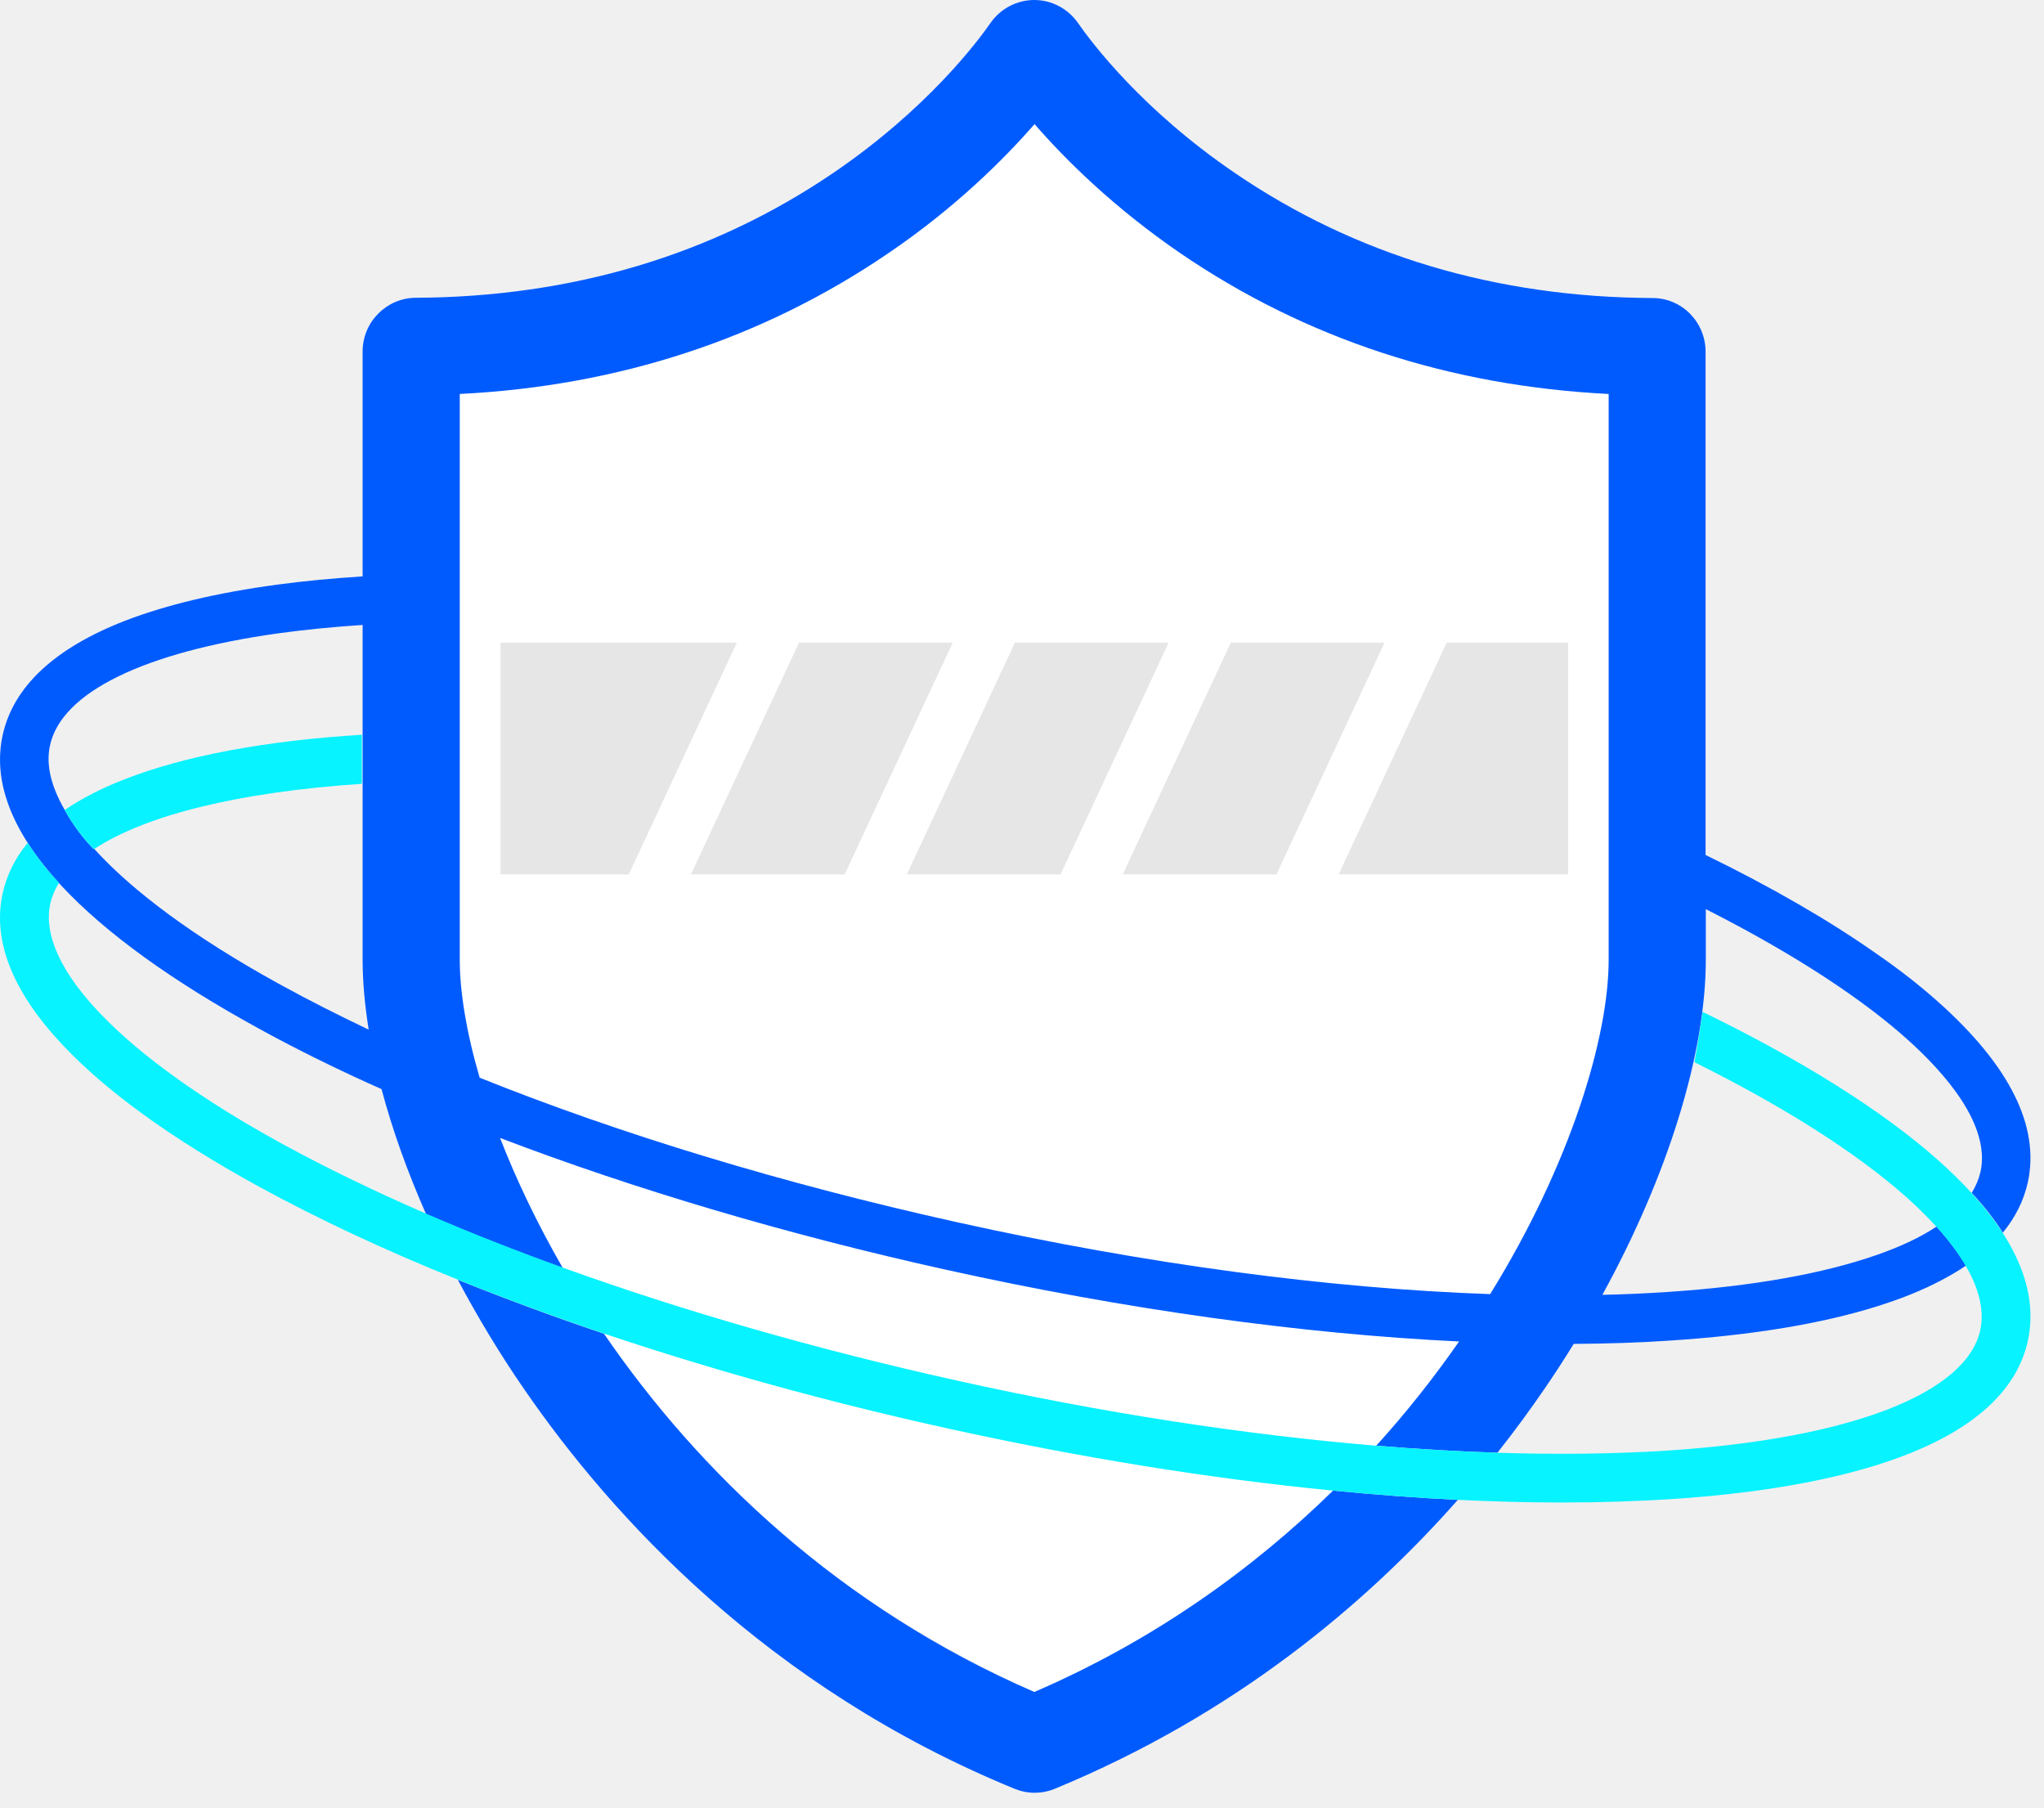
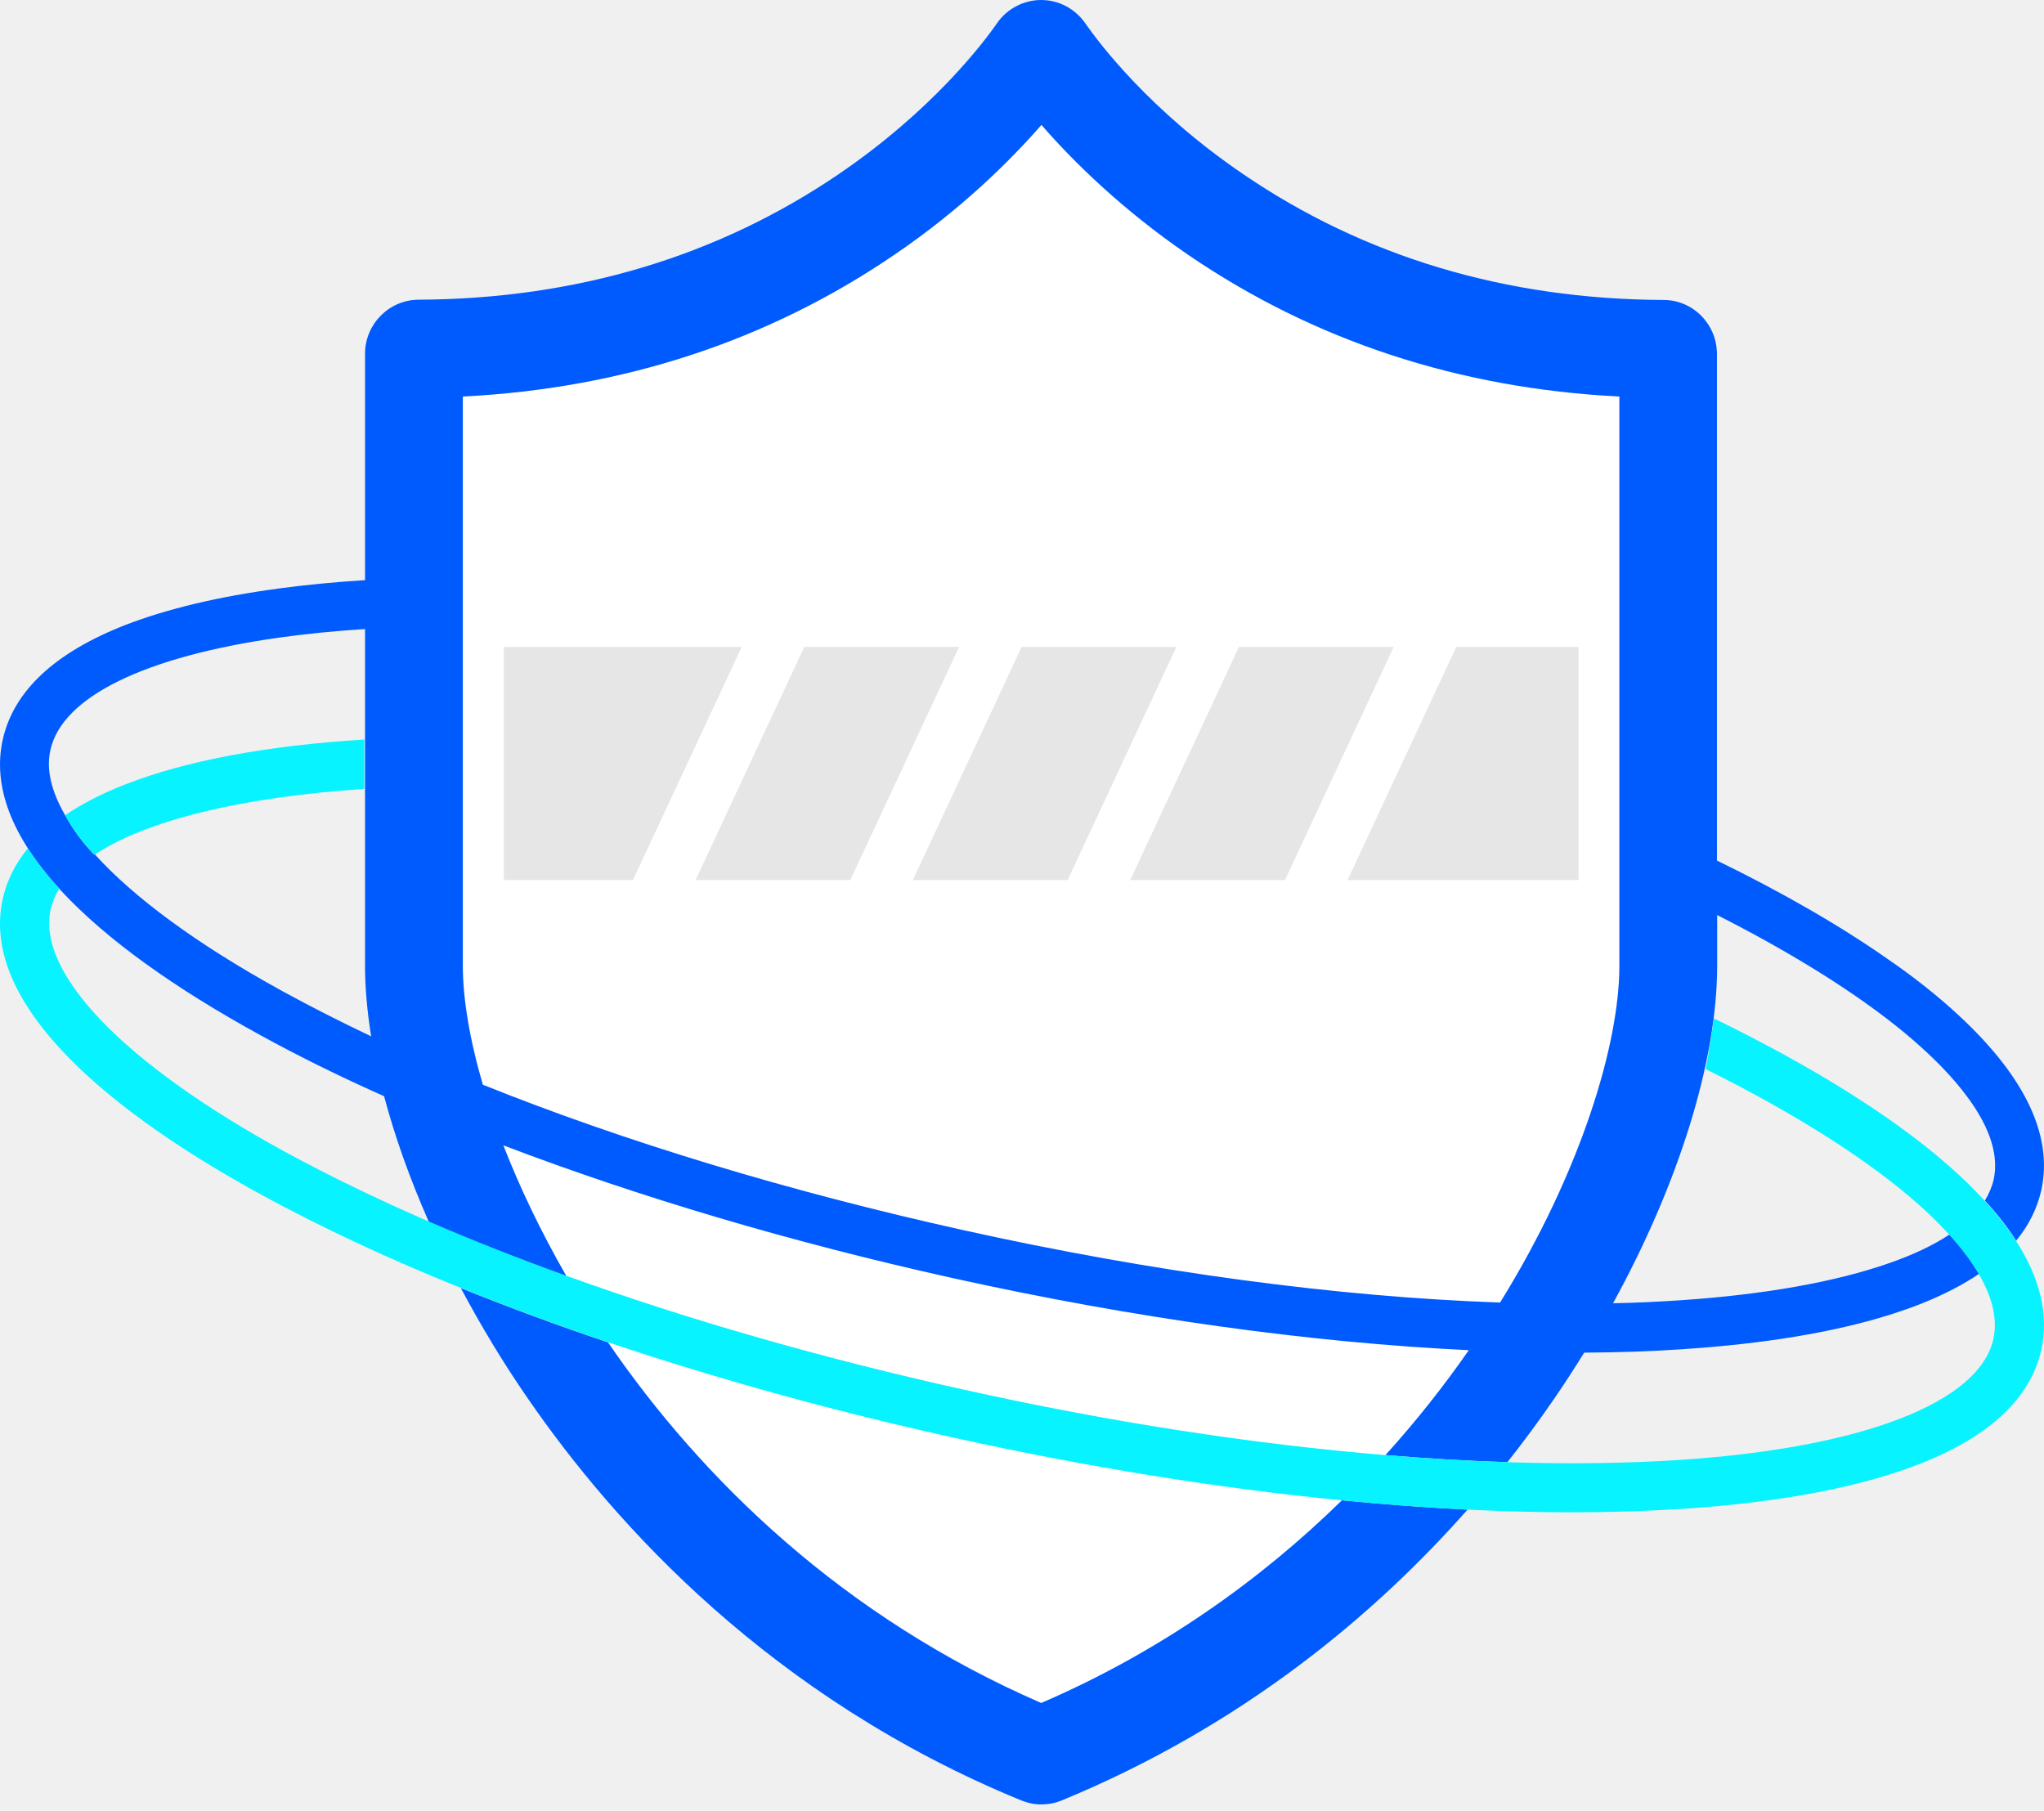
- <svg xmlns="http://www.w3.org/2000/svg" width="121" height="107" viewBox="0 0 121 107" fill="none">
-   <path d="M69.884 14.994C65.916 12.292 63.056 9.431 61.244 7.346C59.433 9.431 56.557 12.277 52.575 14.994C45.143 20.055 36.632 22.844 27.216 23.318V56.8C27.216 58.022 27.374 59.446 27.704 61.027C27.704 61.027 31.802 86.818 61.244 100.145C61.244 100.145 82.622 92.051 92.009 69.379C94.194 64.391 95.23 59.92 95.23 56.8V23.318C85.813 22.844 77.302 20.055 69.884 14.994Z" fill="white" />
-   <path d="M75.563 51.754L81.96 38.039H72.86L66.462 51.754H75.563ZM47.299 38.039L40.902 51.754H50.002L56.399 38.039H47.299ZM69.18 38.039H60.079L53.682 51.754H62.782L69.18 38.039ZM29.631 38.039V51.754H37.221L43.619 38.039H29.631ZM92.828 51.754V38.039H85.64L79.243 51.754H92.828Z" fill="#E6E6E6" />
-   <path d="M61.23 100.145C49.672 95.142 41.305 87.048 35.755 78.94C32.751 77.933 29.861 76.855 27.101 75.748C28.265 77.933 29.574 80.118 31.026 82.218C36.158 89.679 45.359 99.843 60.037 105.866C60.425 106.024 60.828 106.111 61.23 106.111C61.633 106.111 62.035 106.039 62.423 105.881C73.105 101.482 80.882 94.912 86.302 88.773C83.901 88.658 81.429 88.471 78.913 88.227C74.154 92.885 68.289 97.097 61.23 100.145ZM114.738 59.302C113.674 58.353 112.452 57.39 111.072 56.441C108.269 54.471 104.862 52.502 100.966 50.604V20.817C100.966 19.063 99.557 17.64 97.832 17.64C88.559 17.596 80.25 15.109 73.119 10.25C67.584 6.484 64.609 2.501 63.818 1.366C63.228 0.518 62.265 0 61.23 0C60.209 0 59.232 0.503 58.642 1.351C57.852 2.487 54.861 6.469 49.327 10.236C42.182 15.095 33.858 17.582 24.6 17.625C22.874 17.64 21.466 19.063 21.466 20.802V34.115C19.683 34.23 18.001 34.388 16.419 34.603C12.869 35.078 9.85 35.797 7.391 36.746C3.222 38.37 0.793 40.642 0.16 43.502C-0.444 46.234 0.678 49.167 3.467 52.243L3.481 52.258C3.538 52.315 3.582 52.373 3.639 52.43C6.241 55.219 10.18 58.066 15.356 60.898C15.701 61.084 16.06 61.286 16.419 61.473C18.346 62.493 20.416 63.5 22.587 64.463C23.219 66.849 24.111 69.336 25.218 71.852C27.777 72.959 30.479 74.023 33.312 75.044C31.788 72.398 30.551 69.796 29.602 67.353C37.553 70.386 46.552 73.06 56.026 75.159C66.664 77.516 77.073 78.954 86.374 79.4C84.922 81.484 83.298 83.555 81.472 85.567C83.93 85.768 86.331 85.912 88.645 85.984C89.681 84.676 90.601 83.411 91.42 82.218C92.024 81.341 92.599 80.449 93.16 79.543C95.158 79.529 97.07 79.472 98.924 79.342C103.741 79.026 107.823 78.35 111.087 77.33C111.806 77.1 112.481 76.87 113.114 76.611C114.365 76.108 115.457 75.532 116.377 74.914C115.903 74.109 115.299 73.333 114.638 72.6C113.689 73.232 112.496 73.793 111.087 74.282C107.967 75.374 103.769 76.136 98.738 76.467C97.487 76.553 96.193 76.611 94.856 76.639C98.709 69.624 100.98 62.393 100.98 56.786V53.81C105.006 55.852 108.427 57.95 111.087 60.006C111.719 60.495 112.294 60.969 112.841 61.458C115.184 63.543 117.844 66.605 117.24 69.365C117.139 69.796 116.967 70.199 116.722 70.602C117.455 71.392 118.074 72.183 118.562 72.959C119.31 72.053 119.799 71.061 120.043 69.983C120.762 66.677 118.979 63.083 114.738 59.302ZM16.736 58.353C16.635 58.295 16.52 58.238 16.419 58.181C11.546 55.492 7.851 52.761 5.565 50.23C5.551 50.23 5.551 50.245 5.537 50.245C4.631 49.325 4.042 48.318 3.826 47.93C3.021 46.536 2.705 45.256 2.963 44.106C3.653 40.958 8.57 38.6 16.419 37.493C17.986 37.278 19.669 37.105 21.466 36.99V56.8C21.466 58.094 21.595 59.489 21.825 60.941C20.042 60.093 18.331 59.23 16.736 58.353ZM95.23 56.8C95.23 61.358 93.001 68.862 88.214 76.596C78.668 76.266 67.8 74.814 56.658 72.341C46.408 70.07 36.733 67.137 28.395 63.787C27.604 61.084 27.216 58.684 27.216 56.8V23.318C36.632 22.844 45.143 20.055 52.576 14.994C56.558 12.292 59.419 9.431 61.245 7.346C63.056 9.431 65.917 12.277 69.885 14.994C77.303 20.055 85.813 22.844 95.23 23.318V56.8Z" fill="#005BFF" />
-   <path d="M21.422 43.488C15.658 43.847 10.928 44.739 7.391 46.119C6.011 46.651 4.818 47.269 3.826 47.944C4.257 48.692 4.847 49.454 5.565 50.259C8.613 48.246 14.119 46.881 21.422 46.392V43.488Z" fill="#06F3FF" />
-   <path d="M3.811 47.931C4.027 48.32 4.631 49.326 5.522 50.246C5.536 50.246 5.536 50.232 5.551 50.232C4.846 49.441 4.257 48.679 3.811 47.931C3.826 47.931 3.826 47.931 3.811 47.931ZM118.548 72.96C118.045 72.184 117.426 71.393 116.708 70.603C116.118 69.97 115.471 69.323 114.738 68.676C111.46 65.758 106.673 62.753 100.793 59.892C100.736 60.281 100.477 62.006 100.304 62.868C105.595 65.499 109.879 68.216 112.826 70.833C113.43 71.365 114.048 71.968 114.623 72.601C115.284 73.32 115.888 74.111 116.362 74.915C117.096 76.166 117.498 77.489 117.225 78.74C116.391 82.492 109.476 85.151 98.737 85.856C95.603 86.057 92.21 86.1 88.645 85.985C86.331 85.913 83.93 85.77 81.472 85.568C73.68 84.921 65.255 83.627 56.658 81.716C48.363 79.875 40.456 77.604 33.326 75.031C30.494 74.01 27.791 72.946 25.232 71.839C22.184 70.516 19.338 69.136 16.75 67.727C7.305 62.566 2.158 57.233 2.977 53.481C3.078 53.049 3.251 52.632 3.495 52.244L3.481 52.23C3.351 52.1 2.532 51.267 1.64 49.887C0.893 50.792 0.404 51.784 0.16 52.862C-0.458 55.651 0.72 58.656 3.653 61.79C6.255 64.579 10.194 67.425 15.37 70.258C18.878 72.17 22.831 74.024 27.13 75.749C29.875 76.856 32.765 77.92 35.784 78.941C42.109 81.069 48.938 82.966 56.04 84.533C63.918 86.273 71.667 87.523 78.927 88.228C81.457 88.472 83.93 88.659 86.316 88.774C88.43 88.875 90.471 88.932 92.455 88.932C94.698 88.932 96.868 88.86 98.924 88.731C104.804 88.343 109.577 87.423 113.113 86C117.096 84.389 119.425 82.161 120.043 79.372C120.488 77.331 119.985 75.189 118.548 72.96Z" fill="#06F3FF" />
-   <path d="M3.481 52.242C3.481 52.242 3.466 52.242 3.466 52.228C3.466 52.228 3.481 52.228 3.481 52.242Z" fill="#06F3FF" />
+ <svg xmlns="http://www.w3.org/2000/svg" width="70" height="62" viewBox="0 0 70 62" fill="none">
+   <path d="M40.698 8.732C38.387 7.158 36.721 5.492 35.666 4.278C34.611 5.492 32.937 7.15 30.618 8.732C26.29 11.679 21.333 13.303 15.849 13.579V33.078C15.849 33.79 15.941 34.619 16.134 35.54C16.134 35.54 18.52 50.559 35.666 58.32C35.666 58.32 48.116 53.607 53.583 40.404C54.855 37.499 55.458 34.895 55.458 33.078V13.579C49.974 13.303 45.018 11.679 40.698 8.732Z" fill="white" />
+   <path d="M44.005 30.14L47.73 22.153H42.431L38.705 30.14H44.005ZM27.545 22.153L23.82 30.14H29.119L32.845 22.153H27.545ZM40.288 22.153H34.988L31.262 30.14H36.562L40.288 22.153ZM17.256 22.153V30.14H21.676L25.402 22.153H17.256ZM54.06 30.14V22.153H49.874L46.148 30.14H54.06Z" fill="#E6E6E6" />
+   <path d="M35.658 58.321C28.927 55.407 24.054 50.693 20.823 45.971C19.073 45.386 17.39 44.758 15.783 44.113C16.461 45.386 17.223 46.658 18.068 47.88C21.057 52.225 26.415 58.145 34.963 61.653C35.189 61.745 35.424 61.795 35.658 61.795C35.893 61.795 36.127 61.753 36.353 61.661C42.574 59.099 47.103 55.273 50.259 51.698C48.861 51.631 47.421 51.522 45.956 51.38C43.185 54.093 39.769 56.546 35.658 58.321ZM66.819 34.535C66.2 33.983 65.488 33.422 64.684 32.869C63.052 31.722 61.068 30.575 58.799 29.47V12.123C58.799 11.101 57.978 10.273 56.974 10.273C51.574 10.248 46.734 8.799 42.582 5.969C39.359 3.776 37.626 1.457 37.165 0.795C36.822 0.301 36.261 0 35.658 0C35.064 0 34.494 0.293 34.151 0.787C33.691 1.448 31.949 3.767 28.726 5.961C24.565 8.791 19.718 10.239 14.326 10.264C13.321 10.273 12.501 11.101 12.501 12.114V19.867C11.463 19.934 10.483 20.026 9.562 20.152C7.494 20.428 5.736 20.847 4.304 21.399C1.876 22.345 0.462 23.668 0.093 25.334C-0.258 26.925 0.395 28.633 2.019 30.424L2.027 30.433C2.061 30.466 2.086 30.5 2.119 30.533C3.635 32.157 5.929 33.815 8.943 35.465C9.144 35.573 9.353 35.691 9.562 35.799C10.684 36.394 11.89 36.98 13.154 37.541C13.522 38.931 14.041 40.379 14.686 41.844C16.176 42.489 17.75 43.108 19.399 43.703C18.512 42.162 17.792 40.647 17.239 39.224C21.869 40.99 27.11 42.547 32.627 43.77C38.823 45.143 44.884 45.98 50.301 46.239C49.456 47.453 48.509 48.659 47.446 49.831C48.878 49.948 50.276 50.032 51.624 50.074C52.227 49.312 52.763 48.575 53.24 47.88C53.591 47.37 53.926 46.851 54.253 46.323C55.416 46.315 56.53 46.281 57.61 46.206C60.415 46.022 62.792 45.628 64.693 45.034C65.111 44.9 65.505 44.766 65.873 44.615C66.602 44.322 67.238 43.987 67.774 43.627C67.498 43.158 67.146 42.706 66.761 42.279C66.208 42.648 65.513 42.974 64.693 43.259C62.876 43.895 60.431 44.339 57.501 44.532C56.773 44.582 56.019 44.615 55.241 44.632C57.484 40.546 58.807 36.335 58.807 33.07V31.337C61.151 32.526 63.144 33.748 64.693 34.945C65.061 35.23 65.396 35.506 65.714 35.791C67.079 37.005 68.628 38.788 68.276 40.396C68.218 40.647 68.117 40.881 67.975 41.116C68.402 41.576 68.762 42.037 69.046 42.489C69.482 41.961 69.766 41.384 69.909 40.756C70.327 38.83 69.289 36.737 66.819 34.535ZM9.746 33.983C9.688 33.949 9.621 33.916 9.562 33.882C6.724 32.316 4.572 30.726 3.241 29.252C3.233 29.252 3.233 29.261 3.224 29.261C2.697 28.725 2.354 28.139 2.228 27.913C1.759 27.101 1.575 26.356 1.726 25.686C2.128 23.852 4.991 22.479 9.562 21.835C10.475 21.709 11.454 21.608 12.501 21.542V33.078C12.501 33.832 12.576 34.644 12.71 35.49C11.672 34.996 10.676 34.493 9.746 33.983ZM55.458 33.078C55.458 35.732 54.161 40.103 51.373 44.607C45.814 44.414 39.484 43.569 32.996 42.129C27.026 40.806 21.392 39.098 16.536 37.147C16.076 35.573 15.85 34.175 15.85 33.078V13.58C21.333 13.303 26.29 11.679 30.618 8.732C32.937 7.158 34.603 5.492 35.666 4.278C36.721 5.492 38.388 7.15 40.698 8.732C45.018 11.679 49.974 13.303 55.458 13.58V33.078Z" fill="#005BFF" />
+   <path d="M12.476 25.326C9.118 25.535 6.364 26.054 4.304 26.858C3.501 27.168 2.806 27.528 2.228 27.921C2.479 28.356 2.823 28.8 3.241 29.269C5.016 28.097 8.223 27.302 12.476 27.017V25.326Z" fill="#06F3FF" />
+   <path d="M2.22 27.914C2.345 28.14 2.697 28.726 3.216 29.262C3.224 29.262 3.224 29.253 3.233 29.253C2.822 28.793 2.479 28.349 2.22 27.914C2.228 27.914 2.228 27.914 2.22 27.914ZM69.038 42.489C68.745 42.037 68.385 41.577 67.966 41.117C67.623 40.748 67.246 40.371 66.819 39.995C64.91 38.295 62.122 36.545 58.698 34.879C58.665 35.105 58.514 36.11 58.413 36.612C61.494 38.144 63.989 39.727 65.706 41.25C66.057 41.56 66.417 41.912 66.752 42.28C67.137 42.699 67.489 43.159 67.765 43.628C68.192 44.356 68.427 45.127 68.267 45.855C67.782 48.04 63.755 49.589 57.501 49.999C55.676 50.117 53.7 50.142 51.624 50.075C50.276 50.033 48.878 49.949 47.446 49.832C42.908 49.455 38.002 48.702 32.996 47.588C28.165 46.517 23.56 45.194 19.408 43.695C17.758 43.101 16.184 42.481 14.694 41.837C12.919 41.066 11.261 40.263 9.754 39.442C4.254 36.436 1.257 33.33 1.734 31.145C1.793 30.894 1.893 30.651 2.035 30.425L2.027 30.417C1.952 30.341 1.474 29.856 0.955 29.052C0.52 29.58 0.235 30.157 0.093 30.785C-0.267 32.409 0.42 34.159 2.127 35.984C3.643 37.608 5.937 39.266 8.951 40.916C10.994 42.029 13.296 43.109 15.799 44.114C17.398 44.758 19.081 45.378 20.839 45.972C24.523 47.211 28.5 48.316 32.636 49.229C37.224 50.242 41.736 50.971 45.964 51.381C47.438 51.523 48.878 51.632 50.267 51.699C51.498 51.758 52.687 51.791 53.842 51.791C55.148 51.791 56.413 51.749 57.61 51.674C61.034 51.448 63.813 50.912 65.873 50.083C68.192 49.145 69.549 47.848 69.909 46.224C70.168 45.035 69.875 43.787 69.038 42.489Z" fill="#06F3FF" />
+   <path d="M2.027 30.424C2.027 30.424 2.019 30.424 2.019 30.416C2.019 30.416 2.027 30.416 2.027 30.424Z" fill="#06F3FF" />
</svg>
